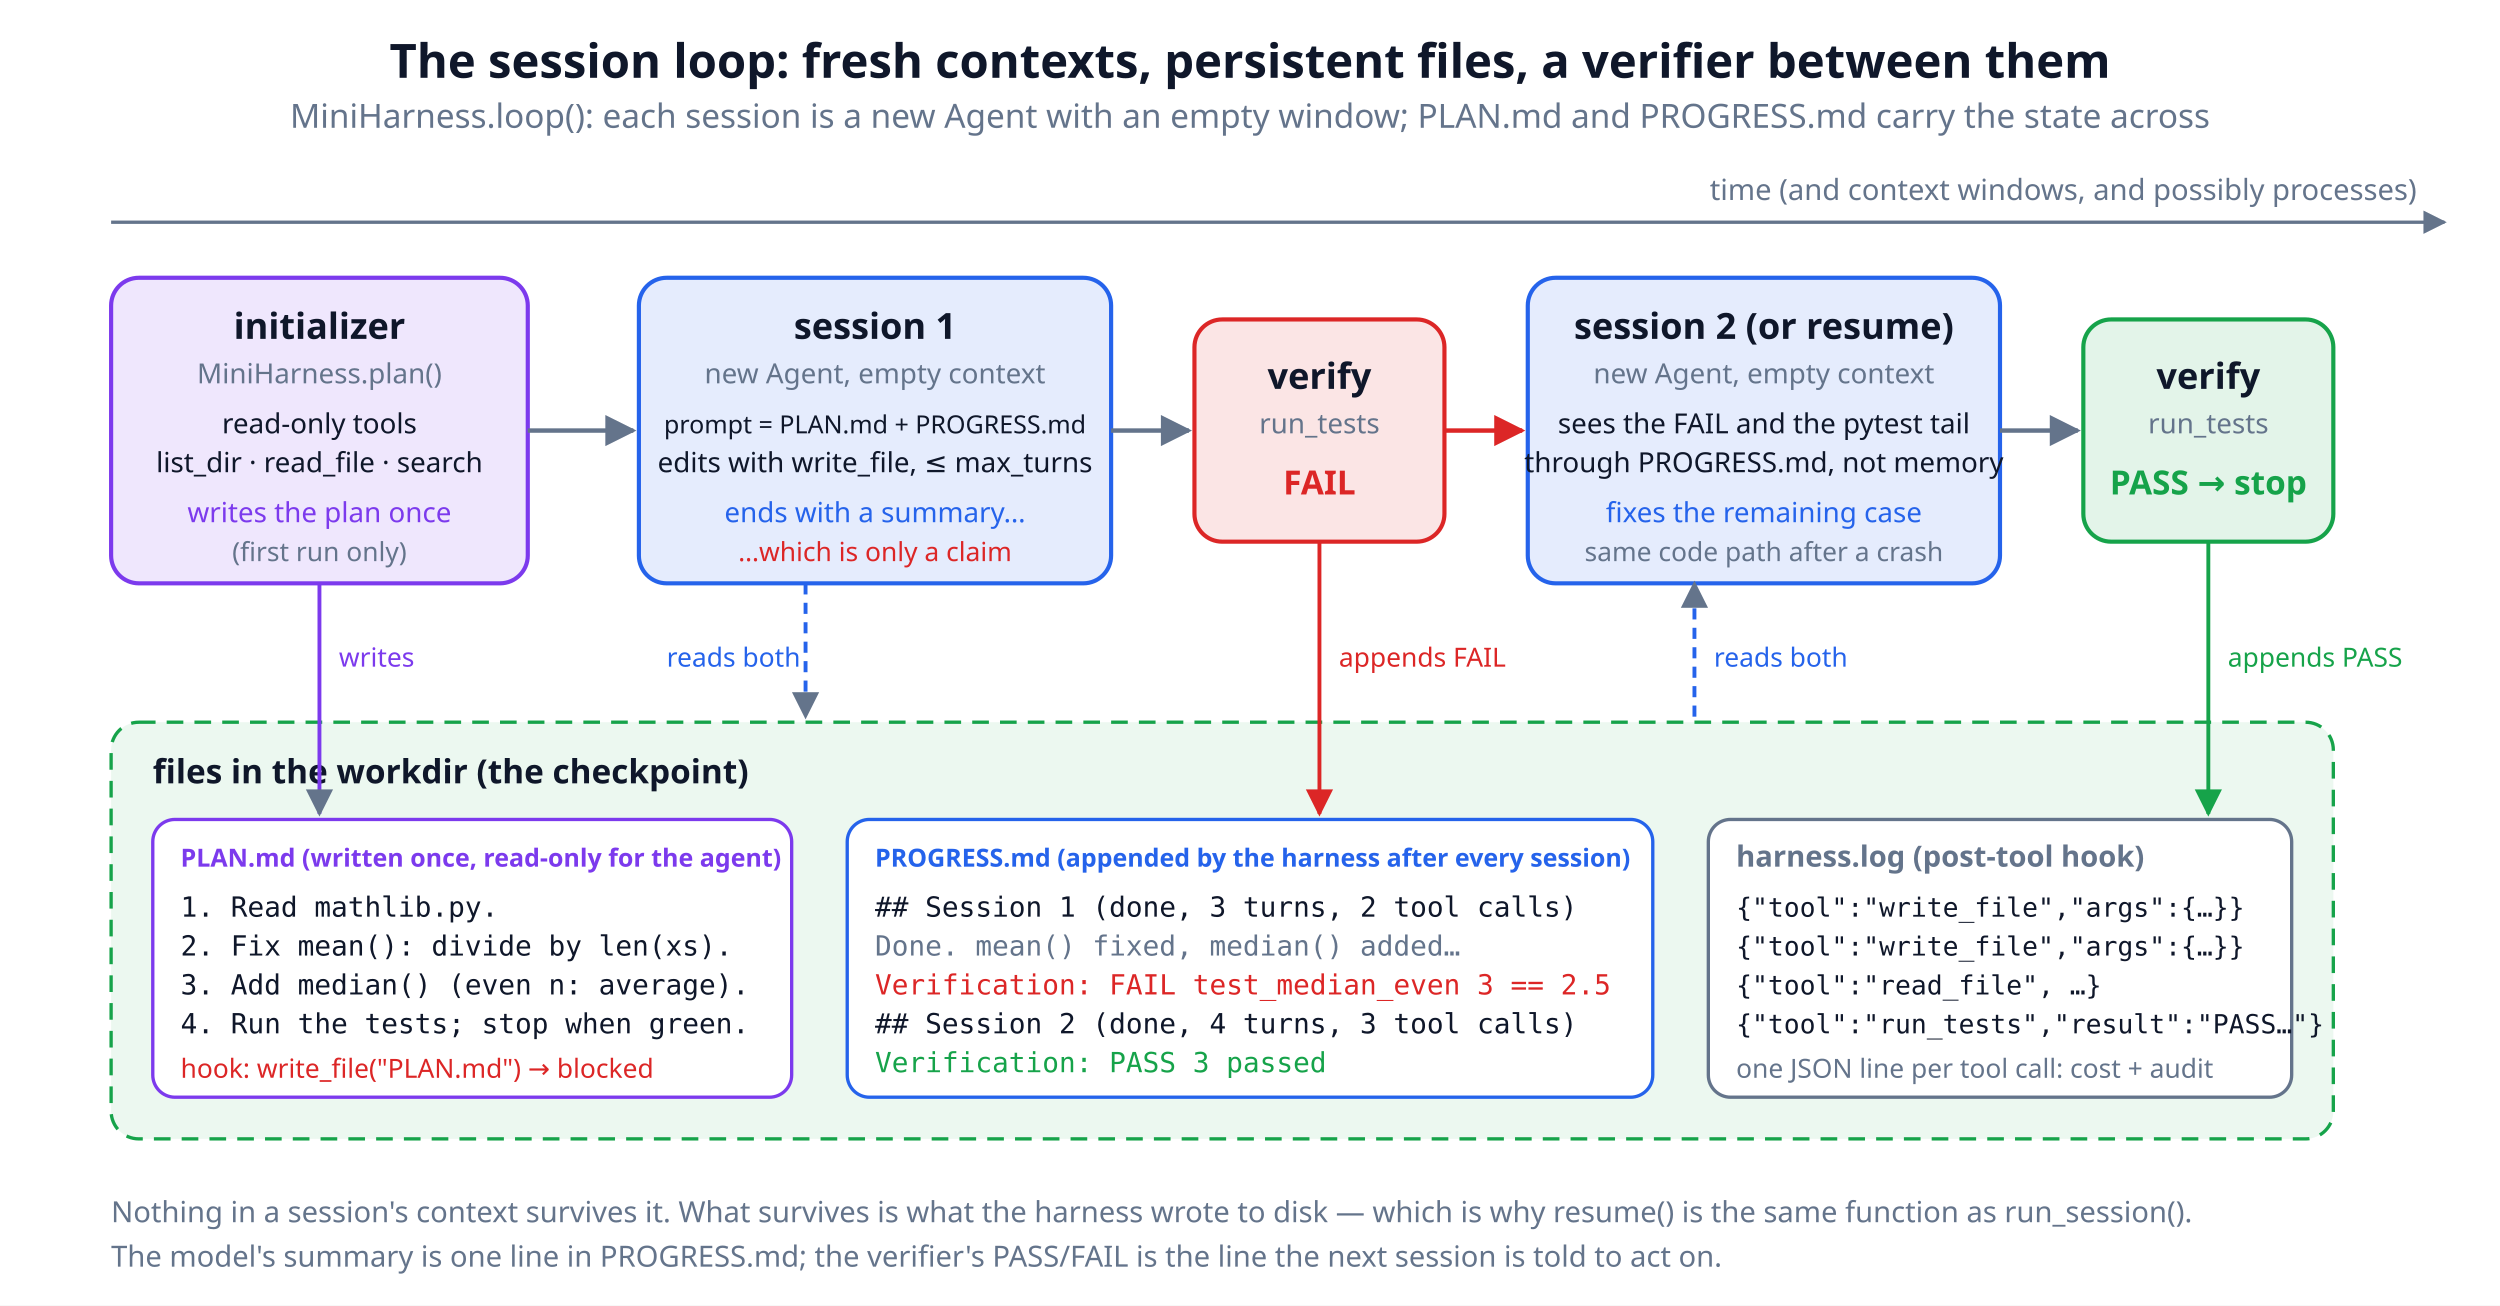
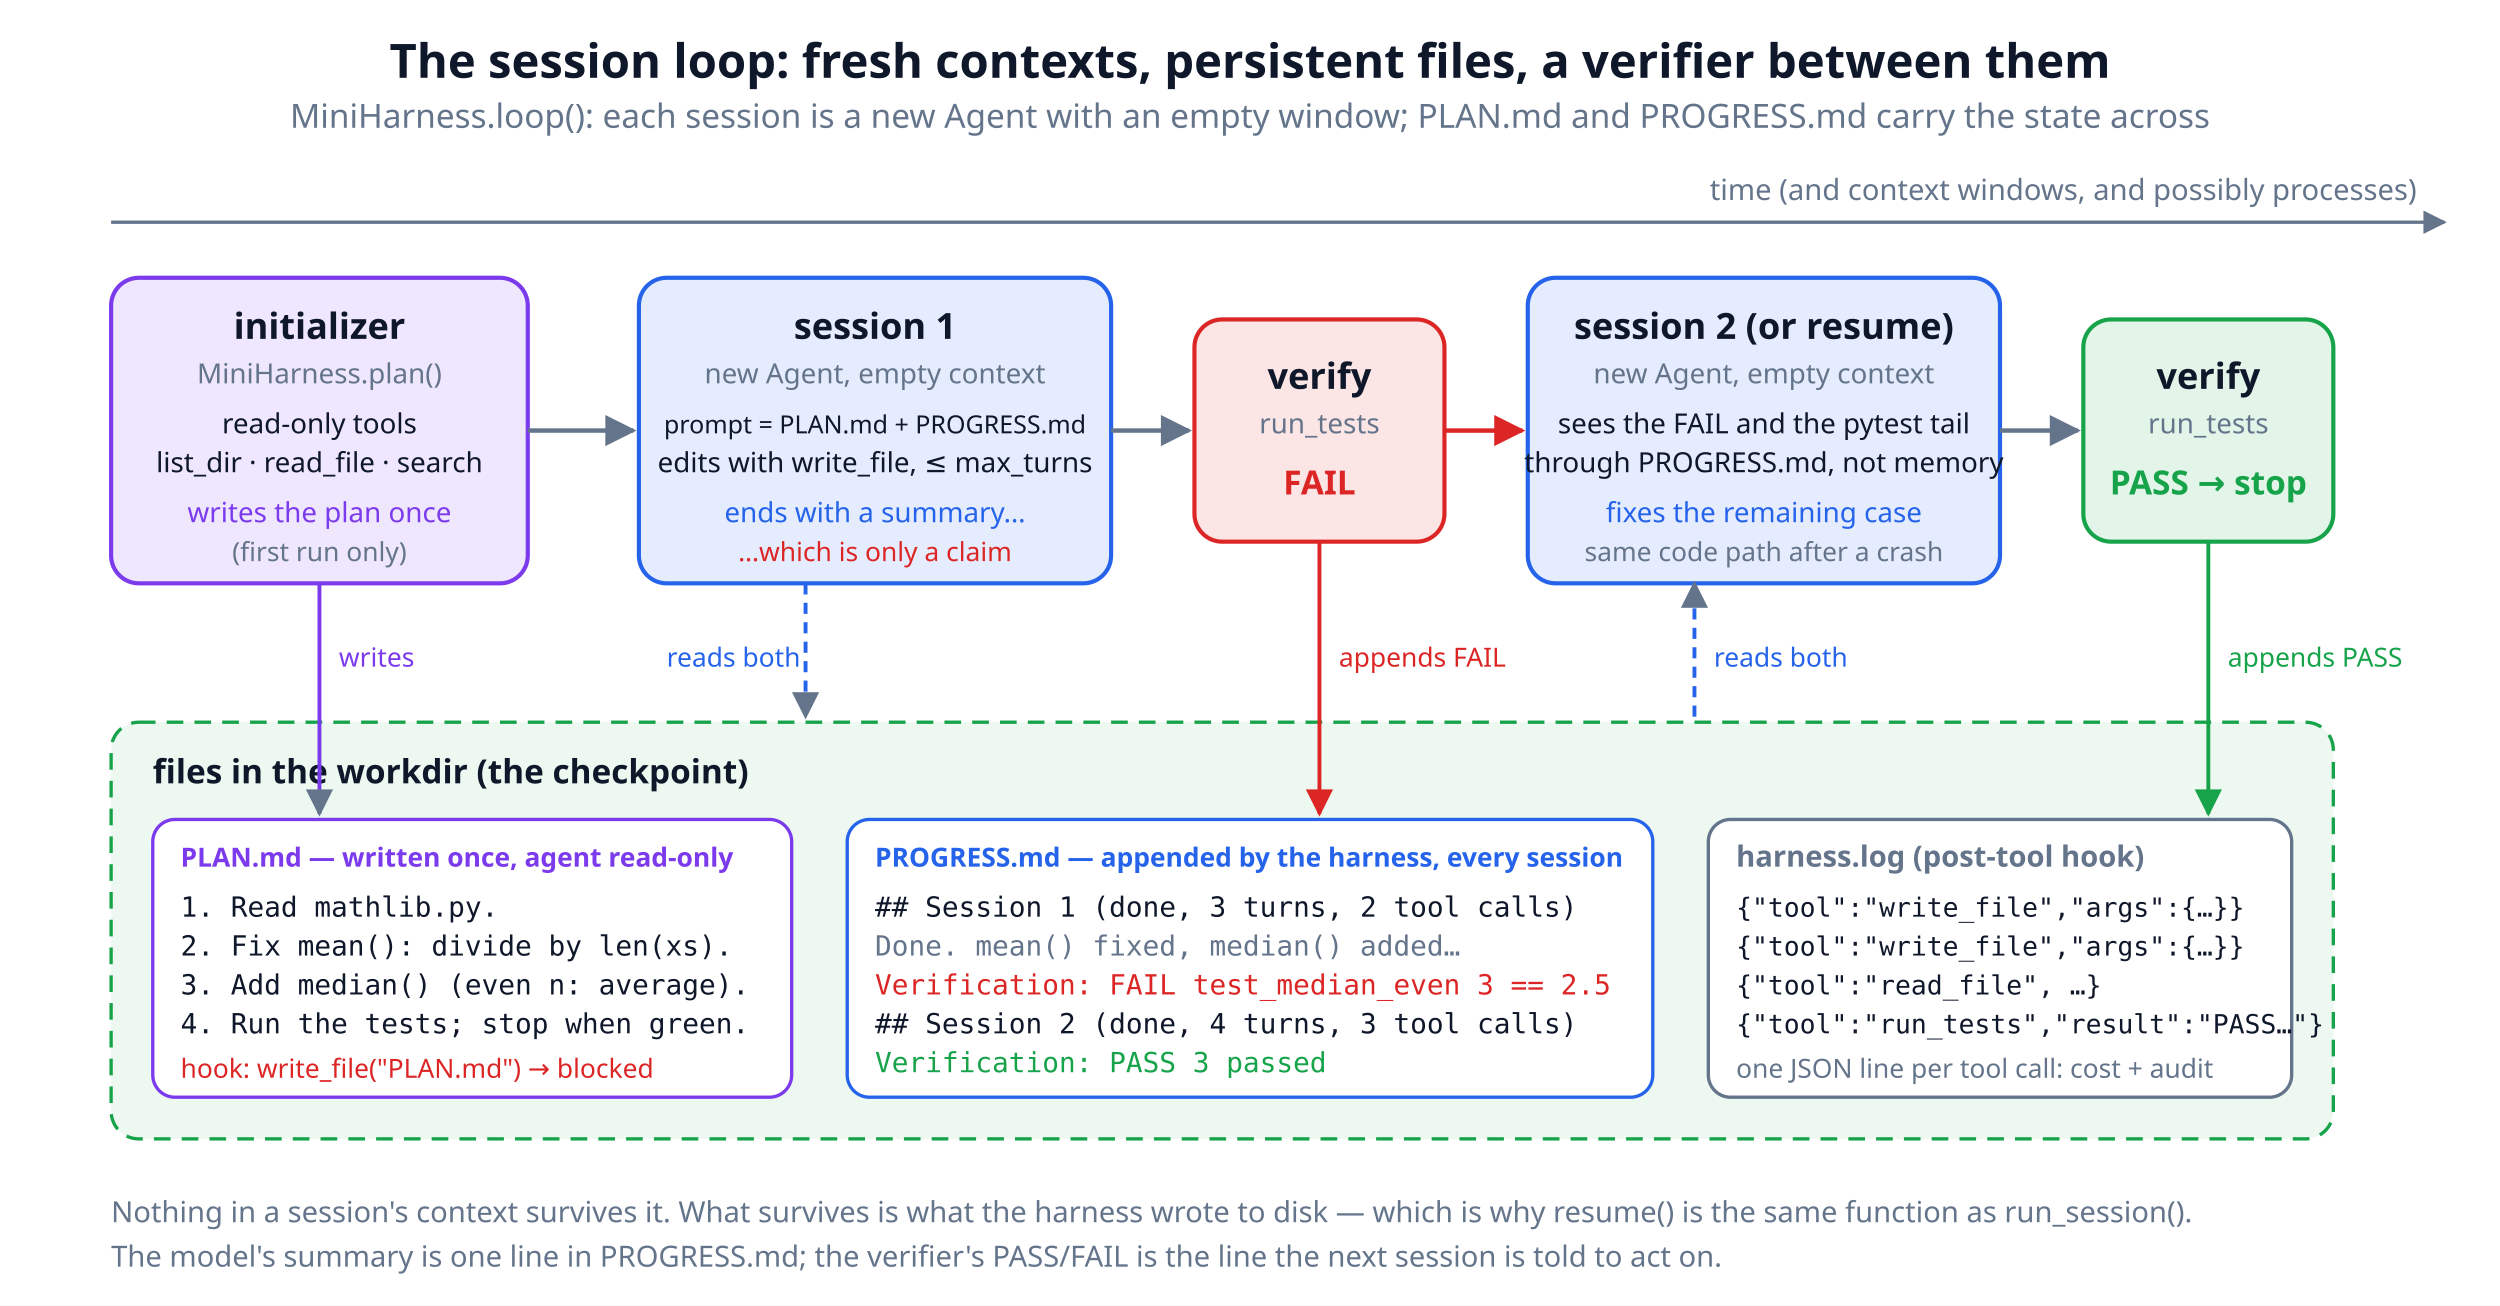
<svg xmlns="http://www.w3.org/2000/svg" width="900" height="470" viewBox="0 0 900 470" font-family="system-ui, sans-serif">
  <rect width="900" height="470" fill="#ffffff" />
  <defs>
    <marker id="arrow" viewBox="0 0 10 10" refX="9" refY="5" markerWidth="7" markerHeight="7" orient="auto">
      <path d="M0 0 L10 5 L0 10 z" fill="#64748b" />
    </marker>
    <marker id="arrowred" viewBox="0 0 10 10" refX="9" refY="5" markerWidth="7" markerHeight="7" orient="auto">
      <path d="M0 0 L10 5 L0 10 z" fill="#dc2626" />
    </marker>
    <marker id="arrowgreen" viewBox="0 0 10 10" refX="9" refY="5" markerWidth="7" markerHeight="7" orient="auto">
      <path d="M0 0 L10 5 L0 10 z" fill="#16a34a" />
    </marker>
  </defs>
  <text x="450" y="28" text-anchor="middle" font-size="17" font-weight="700" fill="#0f172a">The session loop: fresh contexts, persistent files, a verifier between them</text>
  <text x="450" y="46" text-anchor="middle" font-size="12" fill="#64748b">MiniHarness.loop(): each session is a new Agent with an empty window; PLAN.md and PROGRESS.md carry the state across</text>
  <line x1="40" y1="80" x2="880" y2="80" stroke="#64748b" stroke-width="1.2" marker-end="url(#arrow)" />
  <text x="870" y="72" text-anchor="end" font-size="10.5" fill="#64748b">time (and context windows, and possibly processes)</text>
  <rect x="40" y="100" width="150" height="110" rx="10" fill="#7c3aed" fill-opacity="0.12" stroke="#7c3aed" stroke-width="1.5" />
  <text x="115" y="122" text-anchor="middle" font-size="13" font-weight="700" fill="#0f172a">initializer</text>
  <text x="115" y="138" text-anchor="middle" font-size="10" fill="#64748b">MiniHarness.plan()</text>
  <text x="115" y="156" text-anchor="middle" font-size="10" fill="#0f172a">read-only tools</text>
  <text x="115" y="170" text-anchor="middle" font-size="10" fill="#0f172a">list_dir · read_file · search</text>
  <text x="115" y="188" text-anchor="middle" font-size="10" fill="#7c3aed">writes the plan once</text>
  <text x="115" y="202" text-anchor="middle" font-size="9.5" fill="#64748b">(first run only)</text>
  <rect x="230" y="100" width="170" height="110" rx="10" fill="#2563eb" fill-opacity="0.12" stroke="#2563eb" stroke-width="1.5" />
  <text x="315" y="122" text-anchor="middle" font-size="13" font-weight="700" fill="#0f172a">session 1</text>
  <text x="315" y="138" text-anchor="middle" font-size="10" fill="#64748b">new Agent, empty context</text>
  <text x="315" y="156" text-anchor="middle" font-size="9" fill="#0f172a">prompt = PLAN.md + PROGRESS.md</text>
  <text x="315" y="170" text-anchor="middle" font-size="10" fill="#0f172a">edits with write_file, ≤ max_turns</text>
  <text x="315" y="188" text-anchor="middle" font-size="10" fill="#2563eb">ends with a summary…</text>
  <text x="315" y="202" text-anchor="middle" font-size="9.5" fill="#dc2626">…which is only a claim</text>
  <rect x="430" y="115" width="90" height="80" rx="10" fill="#dc2626" fill-opacity="0.12" stroke="#dc2626" stroke-width="1.5" />
  <text x="475" y="140" text-anchor="middle" font-size="13" font-weight="700" fill="#0f172a">verify</text>
  <text x="475" y="156" text-anchor="middle" font-size="10" fill="#64748b">run_tests</text>
  <text x="475" y="178" text-anchor="middle" font-size="12" font-weight="700" fill="#dc2626">FAIL</text>
  <rect x="550" y="100" width="170" height="110" rx="10" fill="#2563eb" fill-opacity="0.12" stroke="#2563eb" stroke-width="1.5" />
  <text x="635" y="122" text-anchor="middle" font-size="13" font-weight="700" fill="#0f172a">session 2 (or resume)</text>
  <text x="635" y="138" text-anchor="middle" font-size="10" fill="#64748b">new Agent, empty context</text>
  <text x="635" y="156" text-anchor="middle" font-size="10" fill="#0f172a">sees the FAIL and the pytest tail</text>
  <text x="635" y="170" text-anchor="middle" font-size="10" fill="#0f172a">through PROGRESS.md, not memory</text>
  <text x="635" y="188" text-anchor="middle" font-size="10" fill="#2563eb">fixes the remaining case</text>
  <text x="635" y="202" text-anchor="middle" font-size="9.5" fill="#64748b">same code path after a crash</text>
  <rect x="750" y="115" width="90" height="80" rx="10" fill="#16a34a" fill-opacity="0.12" stroke="#16a34a" stroke-width="1.5" />
  <text x="795" y="140" text-anchor="middle" font-size="13" font-weight="700" fill="#0f172a">verify</text>
  <text x="795" y="156" text-anchor="middle" font-size="10" fill="#64748b">run_tests</text>
  <text x="795" y="178" text-anchor="middle" font-size="12" font-weight="700" fill="#16a34a">PASS → stop</text>
  <line x1="190" y1="155" x2="228" y2="155" stroke="#64748b" stroke-width="1.6" marker-end="url(#arrow)" />
  <line x1="400" y1="155" x2="428" y2="155" stroke="#64748b" stroke-width="1.6" marker-end="url(#arrow)" />
  <line x1="520" y1="155" x2="548" y2="155" stroke="#dc2626" stroke-width="1.6" marker-end="url(#arrowred)" />
  <line x1="720" y1="155" x2="748" y2="155" stroke="#64748b" stroke-width="1.6" marker-end="url(#arrow)" />
  <rect x="40" y="260" width="800" height="150" rx="10" fill="#16a34a" fill-opacity="0.08" stroke="#16a34a" stroke-width="1.2" stroke-dasharray="6 4" />
  <text x="55" y="282" font-size="12" font-weight="700" fill="#0f172a">files in the workdir (the checkpoint)</text>
  <rect x="55" y="295" width="230" height="100" rx="8" fill="#ffffff" stroke="#7c3aed" stroke-width="1.2" />
-   <text x="65" y="312" font-size="9" font-weight="700" fill="#7c3aed">PLAN.md   (written once, read-only for the agent)</text>
+   <text x="65" y="312" font-size="9.5" font-weight="700" fill="#7c3aed">PLAN.md — written once, agent read-only</text>
  <text x="65" y="330" font-size="10" fill="#0f172a" font-family="ui-monospace, monospace">1. Read mathlib.py.</text>
  <text x="65" y="344" font-size="10" fill="#0f172a" font-family="ui-monospace, monospace">2. Fix mean(): divide by len(xs).</text>
  <text x="65" y="358" font-size="10" fill="#0f172a" font-family="ui-monospace, monospace">3. Add median() (even n: average).</text>
  <text x="65" y="372" font-size="10" fill="#0f172a" font-family="ui-monospace, monospace">4. Run the tests; stop when green.</text>
  <text x="65" y="388" font-size="9.5" fill="#dc2626">hook: write_file("PLAN.md") → blocked</text>
  <rect x="305" y="295" width="290" height="100" rx="8" fill="#ffffff" stroke="#2563eb" stroke-width="1.2" />
-   <text x="315" y="312" font-size="9" font-weight="700" fill="#2563eb">PROGRESS.md   (appended by the harness after every session)</text>
+   <text x="315" y="312" font-size="9.5" font-weight="700" fill="#2563eb">PROGRESS.md — appended by the harness, every session</text>
  <text x="315" y="330" font-size="10" fill="#0f172a" font-family="ui-monospace, monospace">## Session 1 (done, 3 turns, 2 tool calls)</text>
  <text x="315" y="344" font-size="10" fill="#64748b" font-family="ui-monospace, monospace">Done. mean() fixed, median() added…</text>
  <text x="315" y="358" font-size="10" fill="#dc2626" font-family="ui-monospace, monospace">Verification: FAIL  test_median_even 3 == 2.5</text>
  <text x="315" y="372" font-size="10" fill="#0f172a" font-family="ui-monospace, monospace">## Session 2 (done, 4 turns, 3 tool calls)</text>
  <text x="315" y="386" font-size="10" fill="#16a34a" font-family="ui-monospace, monospace">Verification: PASS  3 passed</text>
  <rect x="615" y="295" width="210" height="100" rx="8" fill="#ffffff" stroke="#64748b" stroke-width="1.2" />
  <text x="625" y="312" font-size="10.5" font-weight="700" fill="#64748b">harness.log   (post-tool hook)</text>
  <text x="625" y="330" font-size="9.5" fill="#0f172a" font-family="ui-monospace, monospace">{"tool":"write_file","args":{…}}</text>
  <text x="625" y="344" font-size="9.5" fill="#0f172a" font-family="ui-monospace, monospace">{"tool":"write_file","args":{…}}</text>
  <text x="625" y="358" font-size="9.5" fill="#0f172a" font-family="ui-monospace, monospace">{"tool":"read_file", …}</text>
  <text x="625" y="372" font-size="9.5" fill="#0f172a" font-family="ui-monospace, monospace">{"tool":"run_tests","result":"PASS…"}</text>
  <text x="625" y="388" font-size="9.5" fill="#64748b">one JSON line per tool call: cost + audit</text>
  <line x1="115" y1="210" x2="115" y2="293" stroke="#7c3aed" stroke-width="1.4" marker-end="url(#arrow)" />
  <text x="122" y="240" font-size="9.5" fill="#7c3aed">writes</text>
  <path d="M 290 210 L 290 258" fill="none" stroke="#2563eb" stroke-width="1.4" stroke-dasharray="4 3" marker-end="url(#arrow)" />
  <text x="240" y="240" font-size="9.5" fill="#2563eb">reads both</text>
  <path d="M 475 195 L 475 293" fill="none" stroke="#dc2626" stroke-width="1.4" marker-end="url(#arrowred)" />
  <text x="482" y="240" font-size="9.5" fill="#dc2626">appends FAIL</text>
  <path d="M 610 258 L 610 210" fill="none" stroke="#2563eb" stroke-width="1.4" stroke-dasharray="4 3" marker-end="url(#arrow)" />
  <text x="617" y="240" font-size="9.5" fill="#2563eb">reads both</text>
  <path d="M 795 195 L 795 293" fill="none" stroke="#16a34a" stroke-width="1.4" marker-end="url(#arrowgreen)" />
  <text x="802" y="240" font-size="9.5" fill="#16a34a">appends PASS</text>
  <text x="40" y="440" font-size="10.5" fill="#64748b">Nothing in a session's context survives it. What survives is what the harness wrote to disk — which is why resume() is the same function as run_session().</text>
  <text x="40" y="456" font-size="10.5" fill="#64748b">The model's summary is one line in PROGRESS.md; the verifier's PASS/FAIL is the line the next session is told to act on.</text>
</svg>
